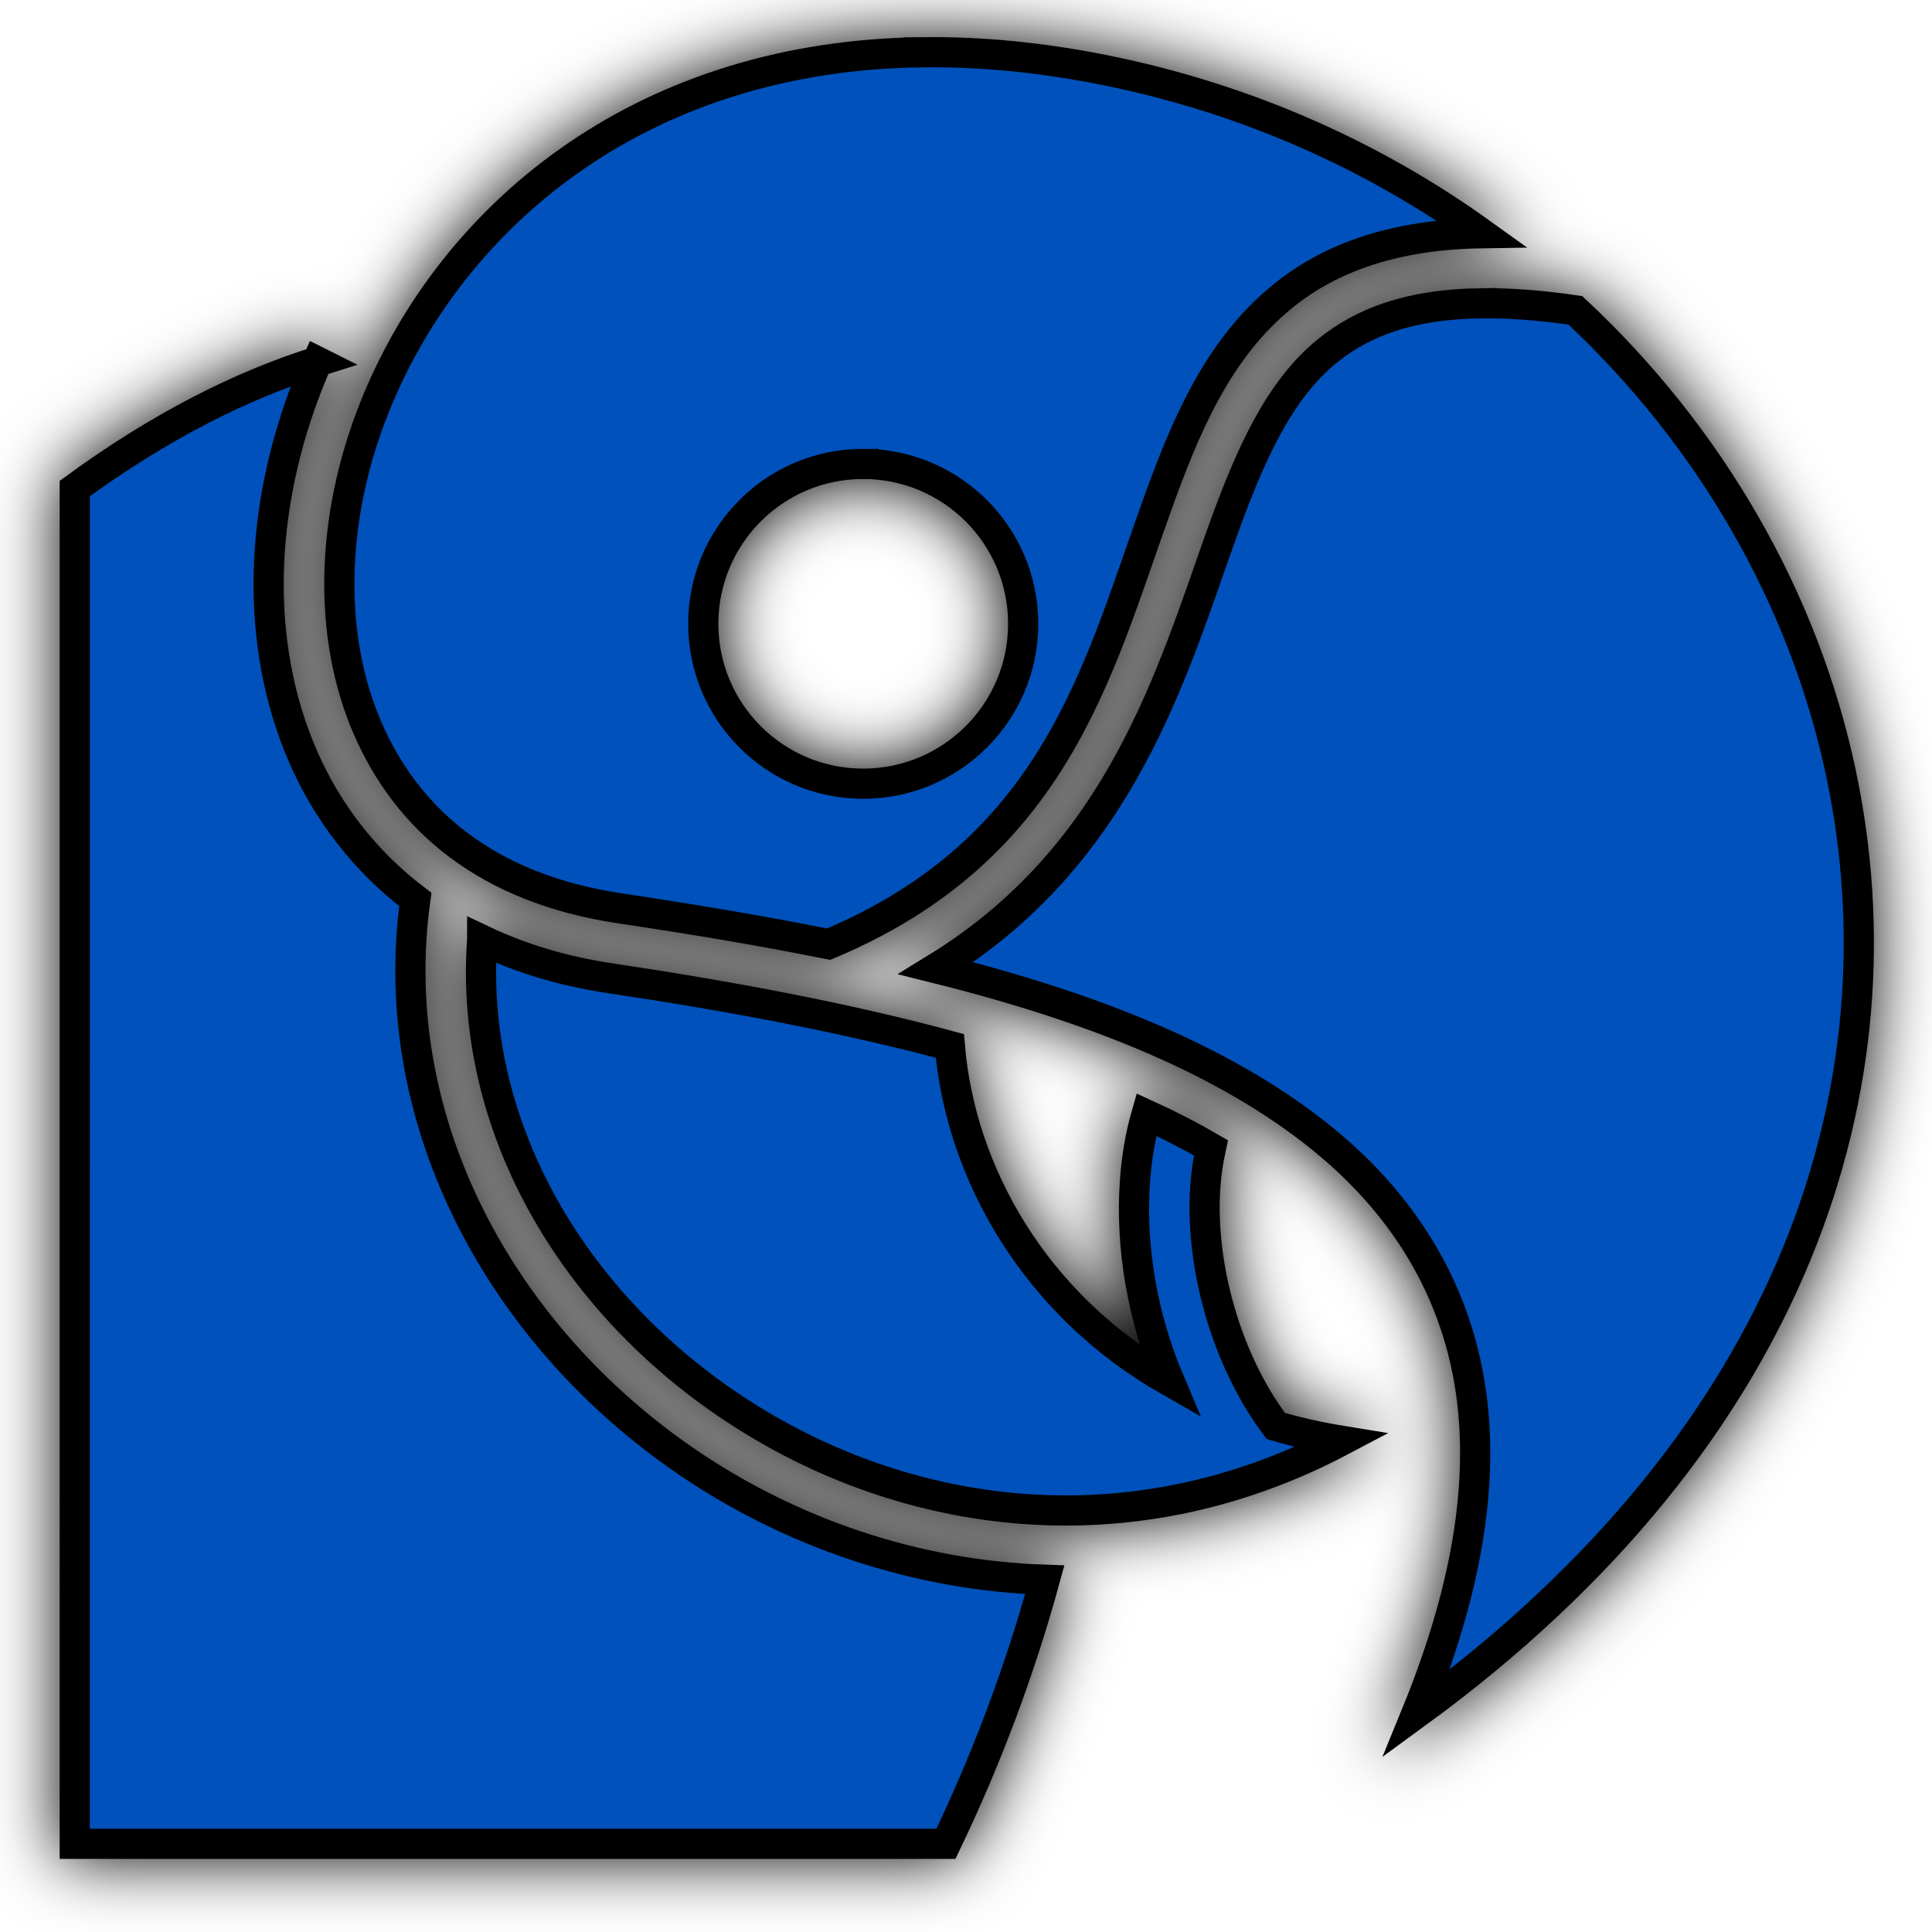
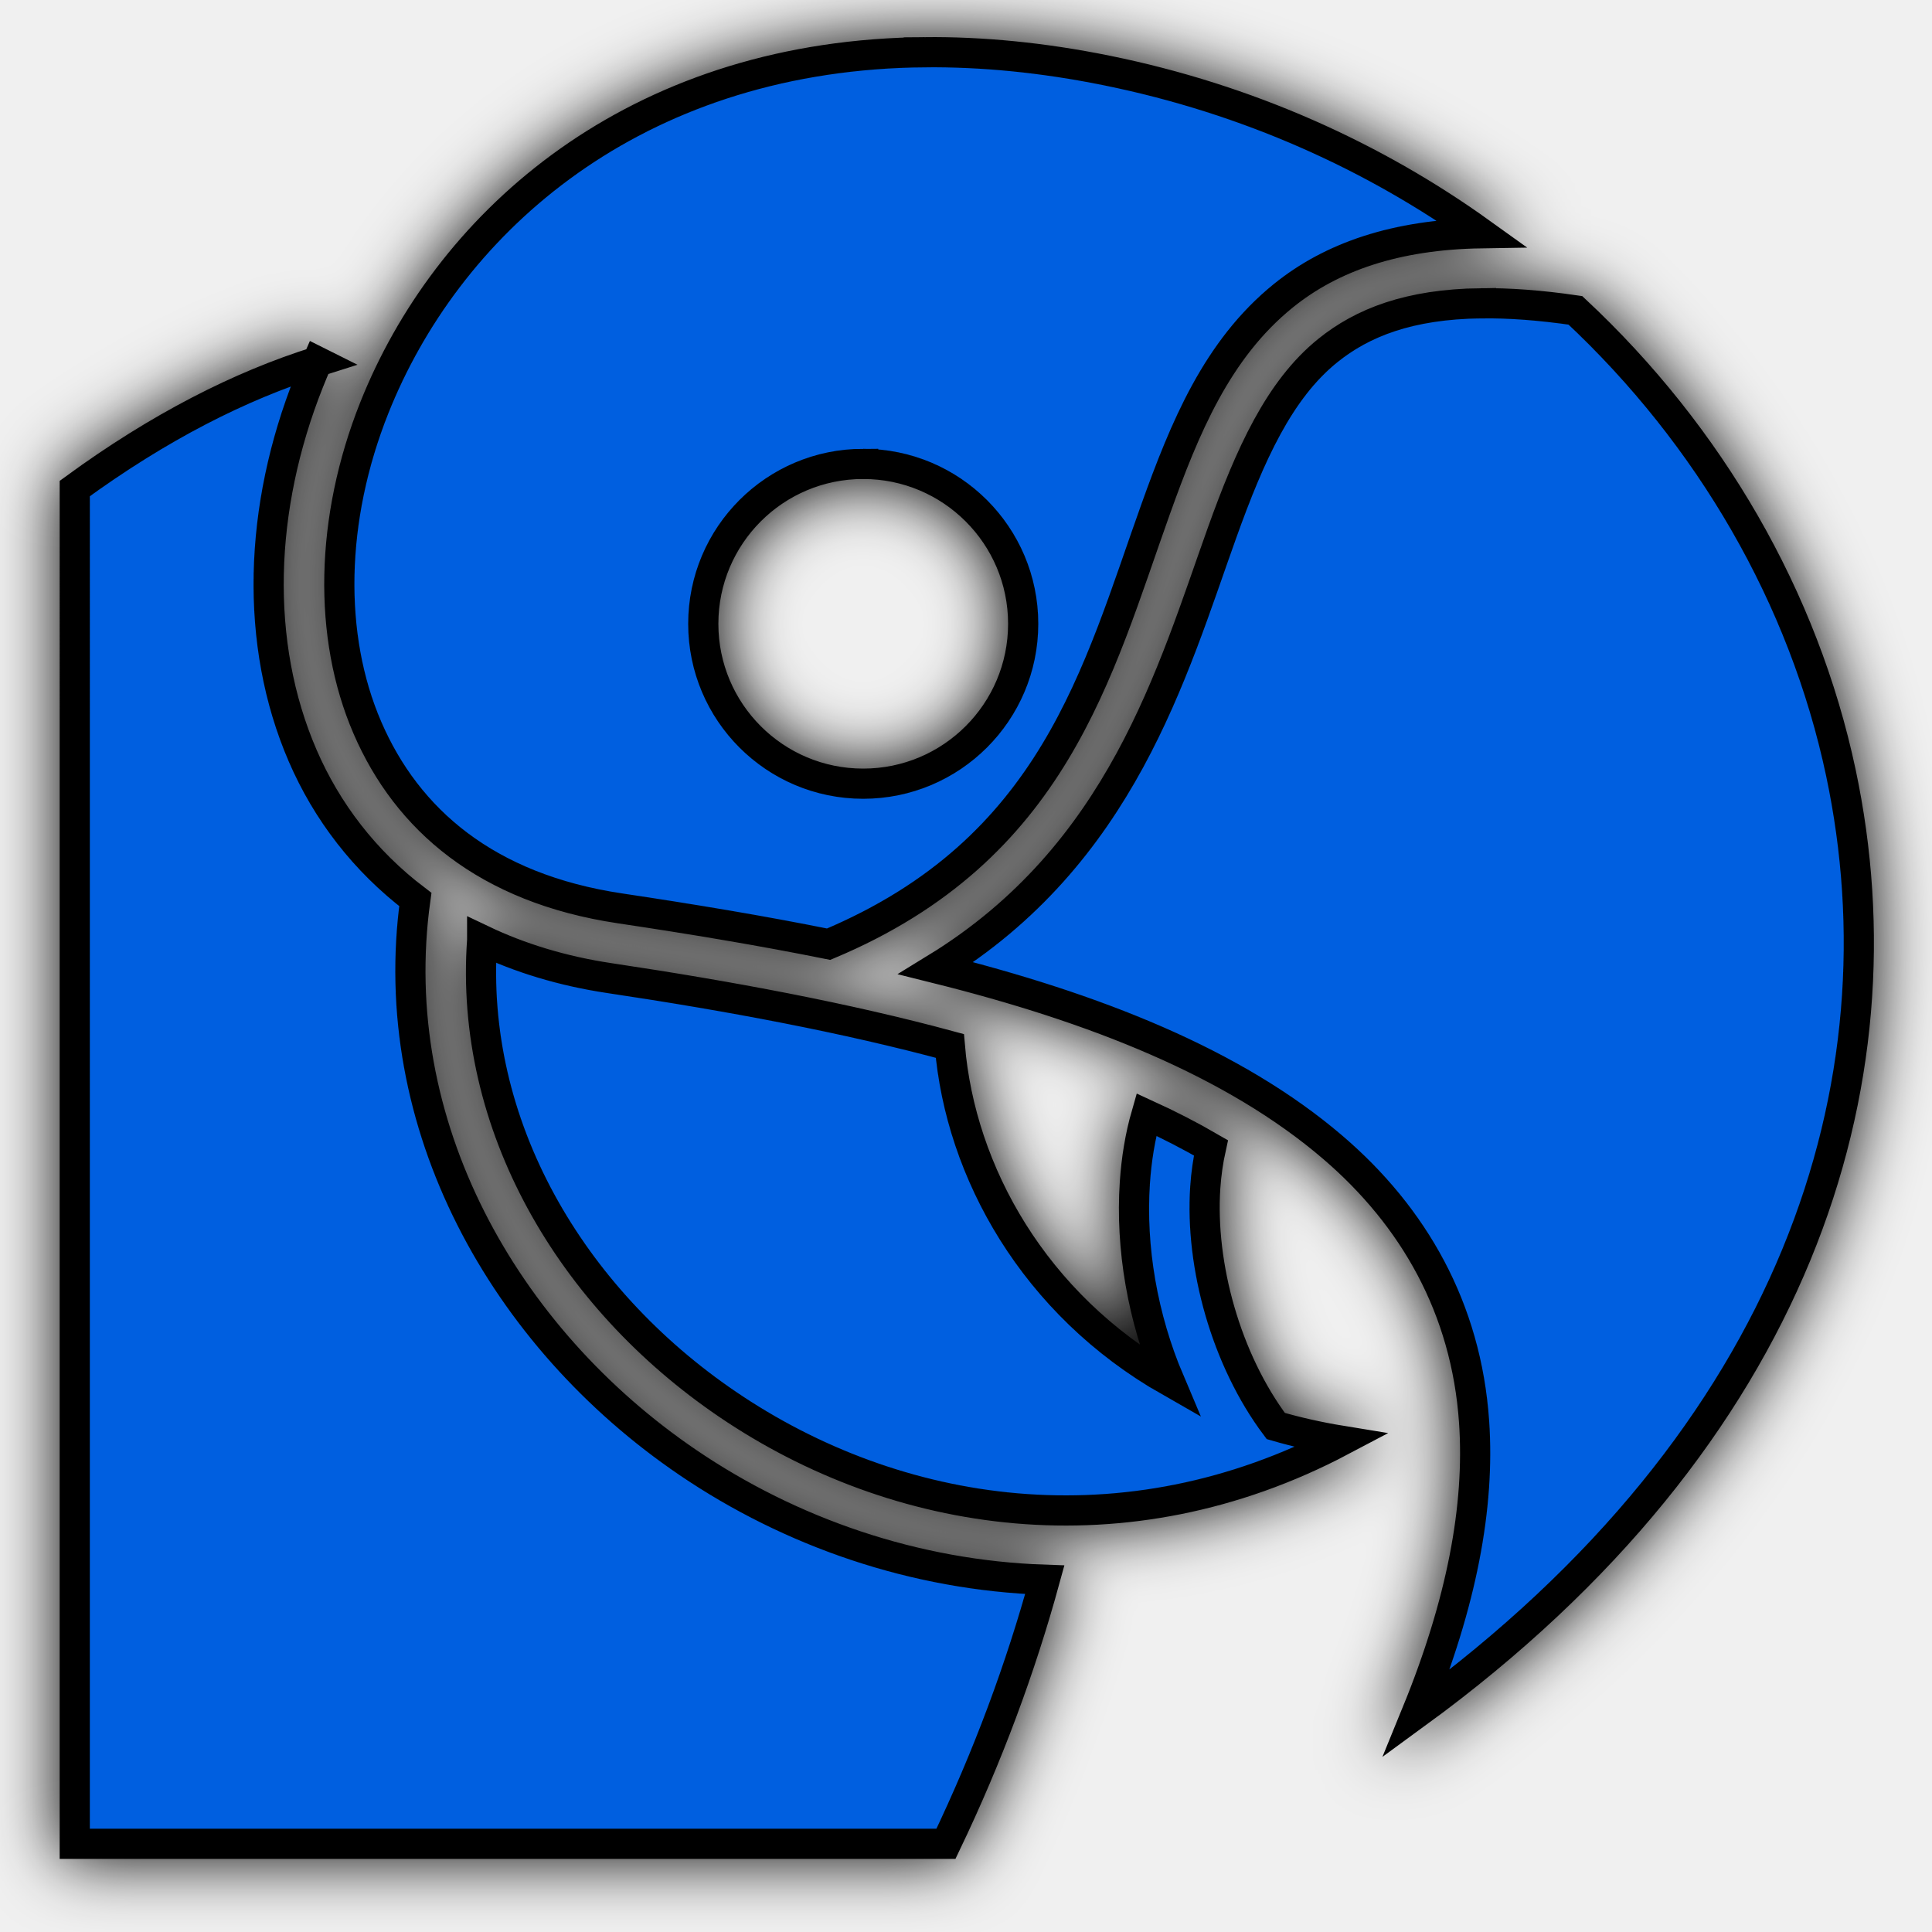
<svg xmlns="http://www.w3.org/2000/svg" viewBox="0 0 512 512" style="height: 512px; width: 512px;">
  <defs>
    <filter id="shadow-1" height="300%" width="300%" x="-100%" y="-100%">
      <feFlood flood-color="rgba(0, 0, 0, 1)" result="flood" />
      <feComposite in="flood" in2="SourceGraphic" operator="atop" result="composite" />
      <feGaussianBlur in="composite" stdDeviation="9" result="blur" />
      <feOffset dx="0" dy="0" result="offset" />
      <feComposite in="SourceGraphic" in2="offset" operator="over" />
    </filter>
  </defs>
-   <path d="M0 0h512v512H0z" fill="#ffffff" fill-opacity="1" />
  <g class="" transform="translate(-1,-5)" style="">
-     <path d="M246 18.844c-2.157.02-4.292.068-6.406.156-73.28 3.064-120.385 46.286-139.406 94.094-11.706 29.42-12.328 60.463-1.813 84.78 10.515 24.32 31.522 42.552 66.906 47.845 18.85 2.818 37.402 5.89 55.314 9.5 59.88-25.15 71.217-72.16 86.625-115.19 7.735-21.602 16.277-42.437 33.874-56.655 12.758-10.31 29.792-16.212 52.47-16.563-28.51-20.475-62.022-35.544-99.095-43.093-17.22-3.507-33.372-5.024-48.47-4.876zm147.47 66.53c-19.04.243-31.413 5.12-40.626 12.564-12.818 10.356-20.528 27.42-28.03 48.374-13.216 36.904-26.567 85.154-75.752 115.282 42.035 10.47 78.926 24.997 105.188 47.5 21.364 18.306 35.342 42.586 37.406 72.75 1.54 22.492-3.3 47.973-15.25 77.187C477.462 385.23 506.27 291.847 488.844 209.75c-9.833-46.322-34.647-89.155-70.344-122.5-9.447-1.382-17.738-1.968-25.03-1.875zm-308.376 15.44c-20.48 6.425-42.002 17.384-64.28 33.655l-.002 359.155h230.875c11.166-23.298 19.82-46.743 26.188-69.97-34.545-1.148-67.374-12.59-94.563-31.06-48.912-33.232-80.487-89.767-72.25-149.22-13.442-10.208-23.455-23.32-29.843-38.094-12.89-29.806-11.65-65.73 1.624-99.093.717-1.802 1.46-3.587 2.25-5.374zm144.656 27.124c23.412 0 42.406 18.968 42.406 42.374 0 23.407-18.994 42.375-42.406 42.375s-42.375-18.968-42.375-42.375c0-23.406 18.963-42.375 42.375-42.375zM128.78 254.125c-3.5 48.926 23.382 94.734 65.032 123.03 44.693 30.365 105.29 39.94 162.657 9.658-6.057-.988-11.844-2.296-17.376-3.907-13.214-17.616-20.057-42.566-18.688-63.187.245-3.687.764-7.21 1.5-10.533-5.35-3.108-11.05-6.05-17.094-8.812-1.66 5.77-2.648 11.858-3.062 18.094-1.14 17.168 2.01 35.7 9.188 52.592-35.888-20.445-55.414-55.432-58.22-88.875-27.608-7.465-58.322-13.202-90.187-17.968-12.5-1.87-23.76-5.332-33.75-10.095z" fill="#0051bb" fill-opacity="1" stroke="#040404" stroke-opacity="1" stroke-width="8" filter="url(#shadow-1)" />
+     <path d="M246 18.844c-2.157.02-4.292.068-6.406.156-73.28 3.064-120.385 46.286-139.406 94.094-11.706 29.42-12.328 60.463-1.813 84.78 10.515 24.32 31.522 42.552 66.906 47.845 18.85 2.818 37.402 5.89 55.314 9.5 59.88-25.15 71.217-72.16 86.625-115.19 7.735-21.602 16.277-42.437 33.874-56.655 12.758-10.31 29.792-16.212 52.47-16.563-28.51-20.475-62.022-35.544-99.095-43.093-17.22-3.507-33.372-5.024-48.47-4.876zm147.47 66.53c-19.04.243-31.413 5.12-40.626 12.564-12.818 10.356-20.528 27.42-28.03 48.374-13.216 36.904-26.567 85.154-75.752 115.282 42.035 10.47 78.926 24.997 105.188 47.5 21.364 18.306 35.342 42.586 37.406 72.75 1.54 22.492-3.3 47.973-15.25 77.187C477.462 385.23 506.27 291.847 488.844 209.75c-9.833-46.322-34.647-89.155-70.344-122.5-9.447-1.382-17.738-1.968-25.03-1.875zm-308.376 15.44c-20.48 6.425-42.002 17.384-64.28 33.655l-.002 359.155h230.875c11.166-23.298 19.82-46.743 26.188-69.97-34.545-1.148-67.374-12.59-94.563-31.06-48.912-33.232-80.487-89.767-72.25-149.22-13.442-10.208-23.455-23.32-29.843-38.094-12.89-29.806-11.65-65.73 1.624-99.093.717-1.802 1.46-3.587 2.25-5.374zm144.656 27.124c23.412 0 42.406 18.968 42.406 42.374 0 23.407-18.994 42.375-42.406 42.375s-42.375-18.968-42.375-42.375c0-23.406 18.963-42.375 42.375-42.375zM128.78 254.125c-3.5 48.926 23.382 94.734 65.032 123.03 44.693 30.365 105.29 39.94 162.657 9.658-6.057-.988-11.844-2.296-17.376-3.907-13.214-17.616-20.057-42.566-18.688-63.187.245-3.687.764-7.21 1.5-10.533-5.35-3.108-11.05-6.05-17.094-8.812-1.66 5.77-2.648 11.858-3.062 18.094-1.14 17.168 2.01 35.7 9.188 52.592-35.888-20.445-55.414-55.432-58.22-88.875-27.608-7.465-58.322-13.202-90.187-17.968-12.5-1.87-23.76-5.332-33.75-10.095z" fill="#005fe0" fill-opacity="1" stroke="#040404" stroke-opacity="1" stroke-width="8" filter="url(#shadow-1)" />
  </g>
</svg>
